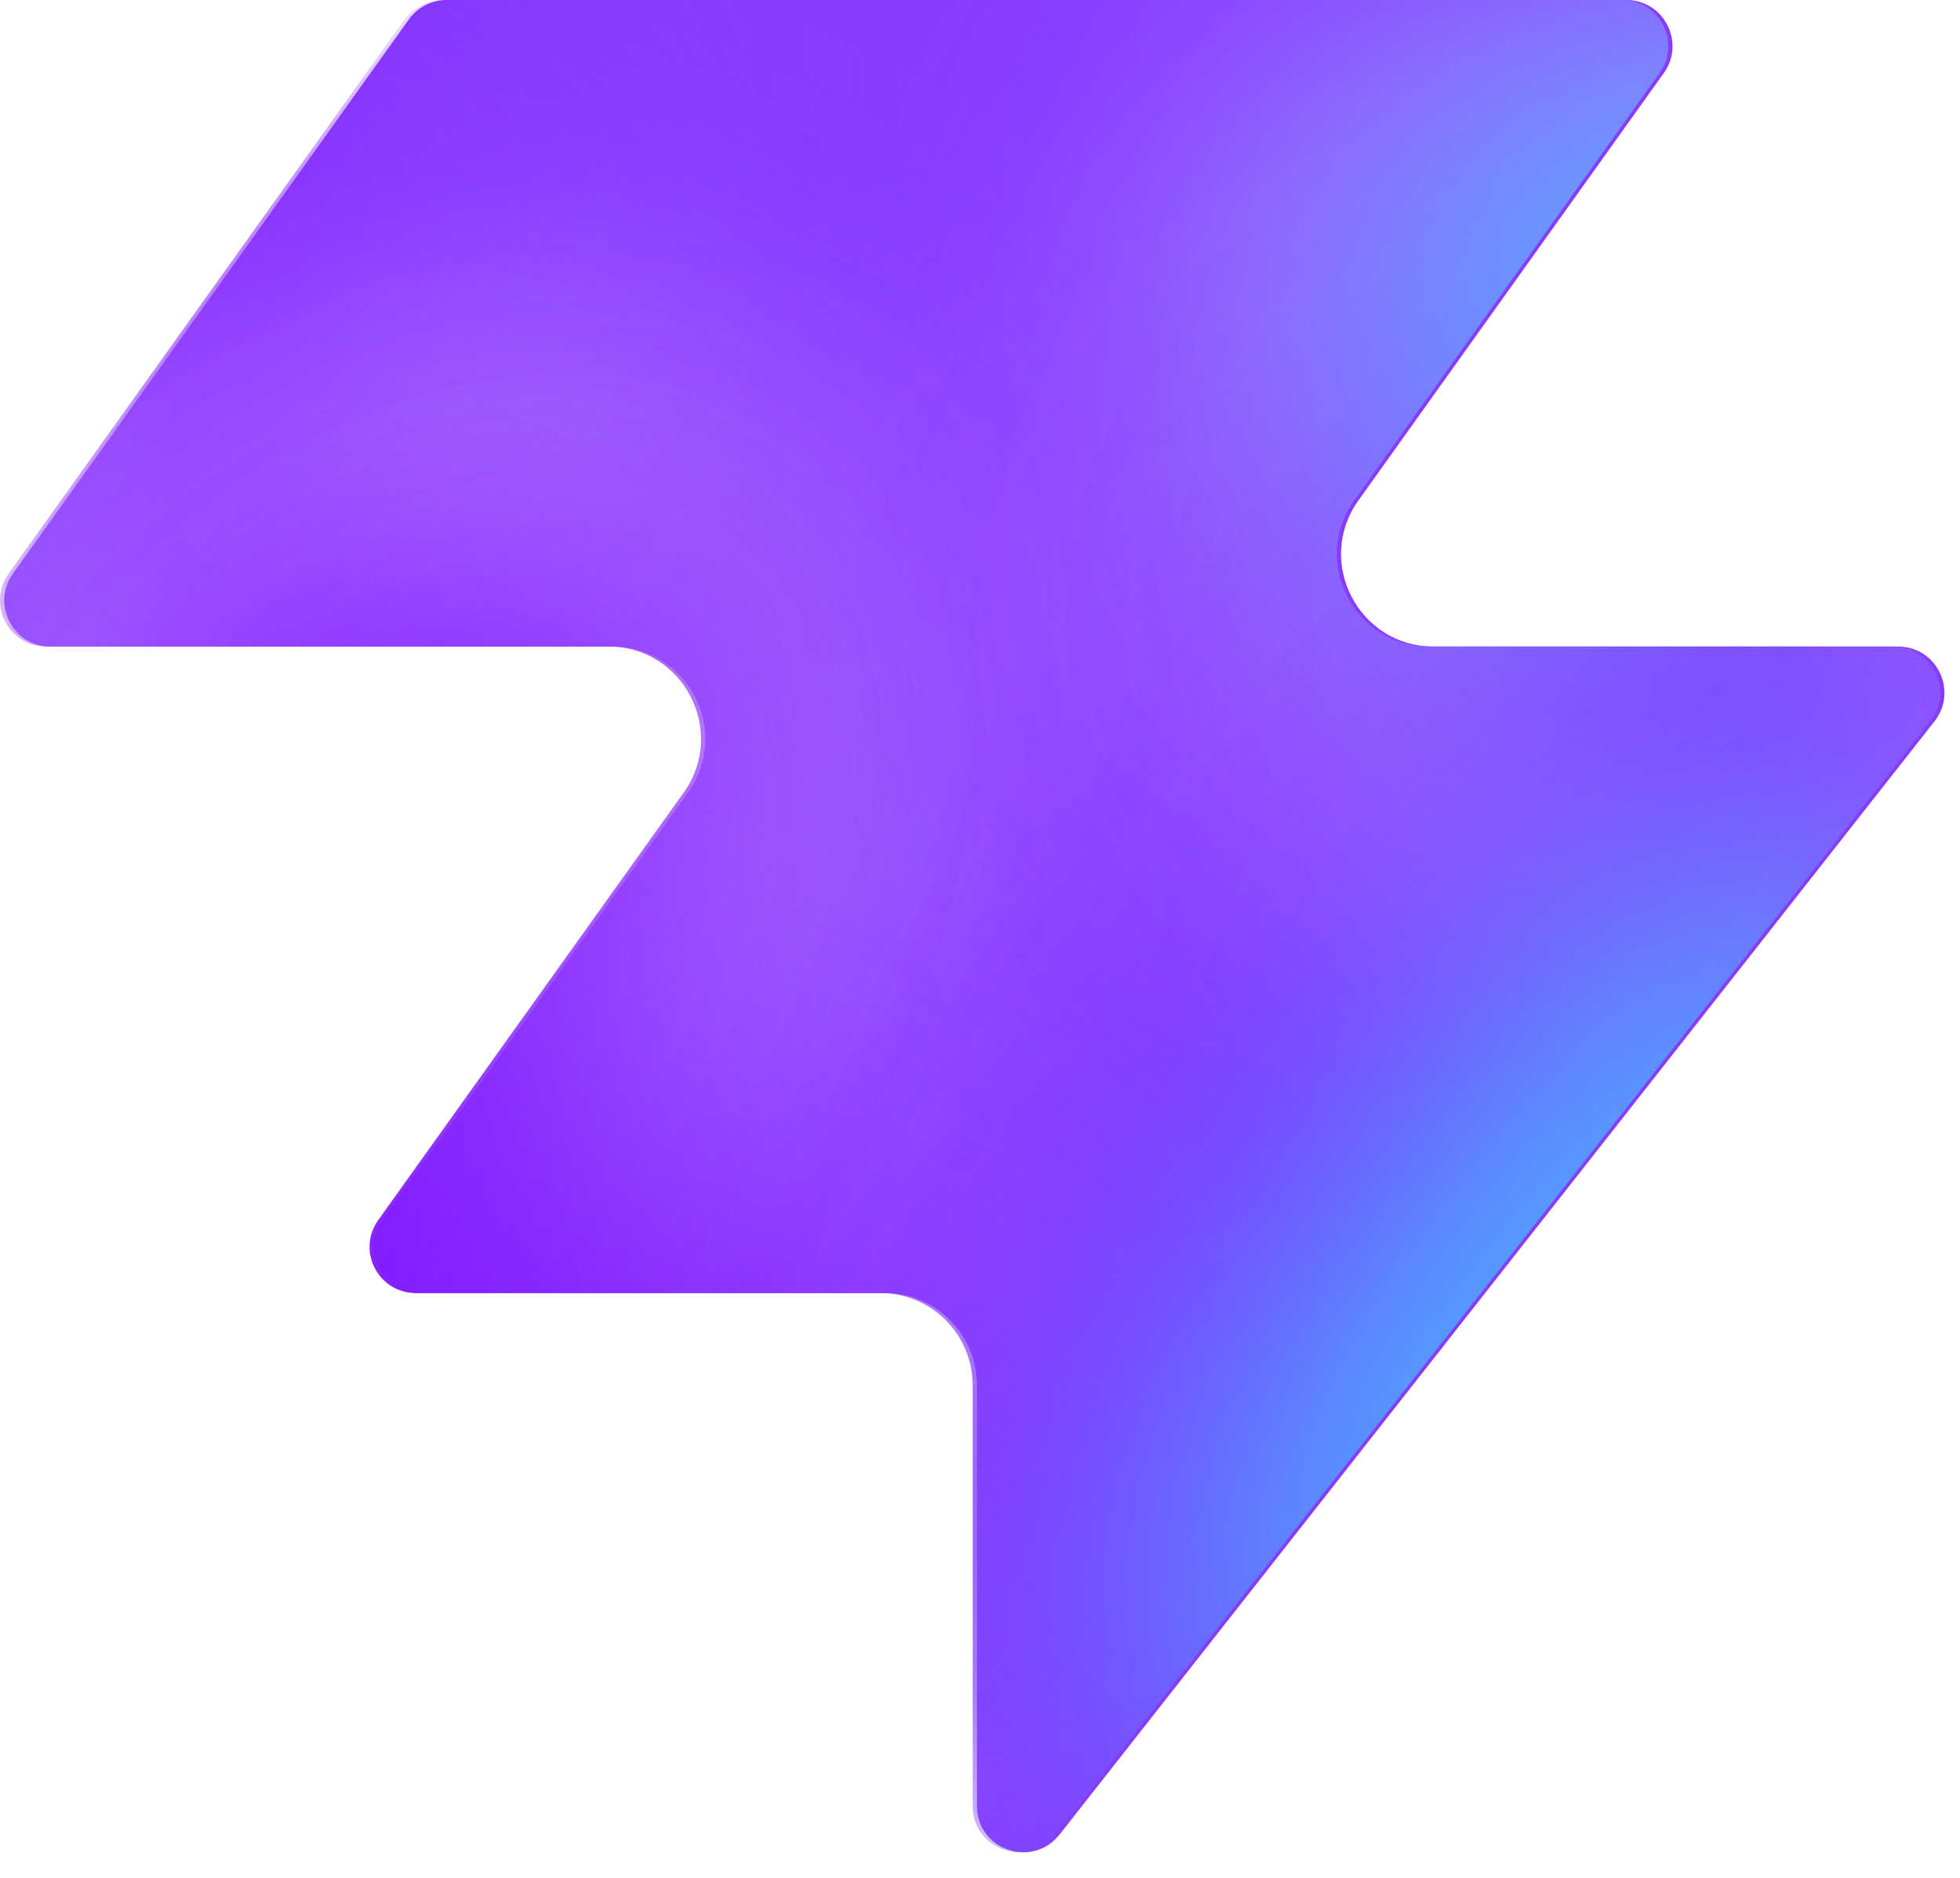
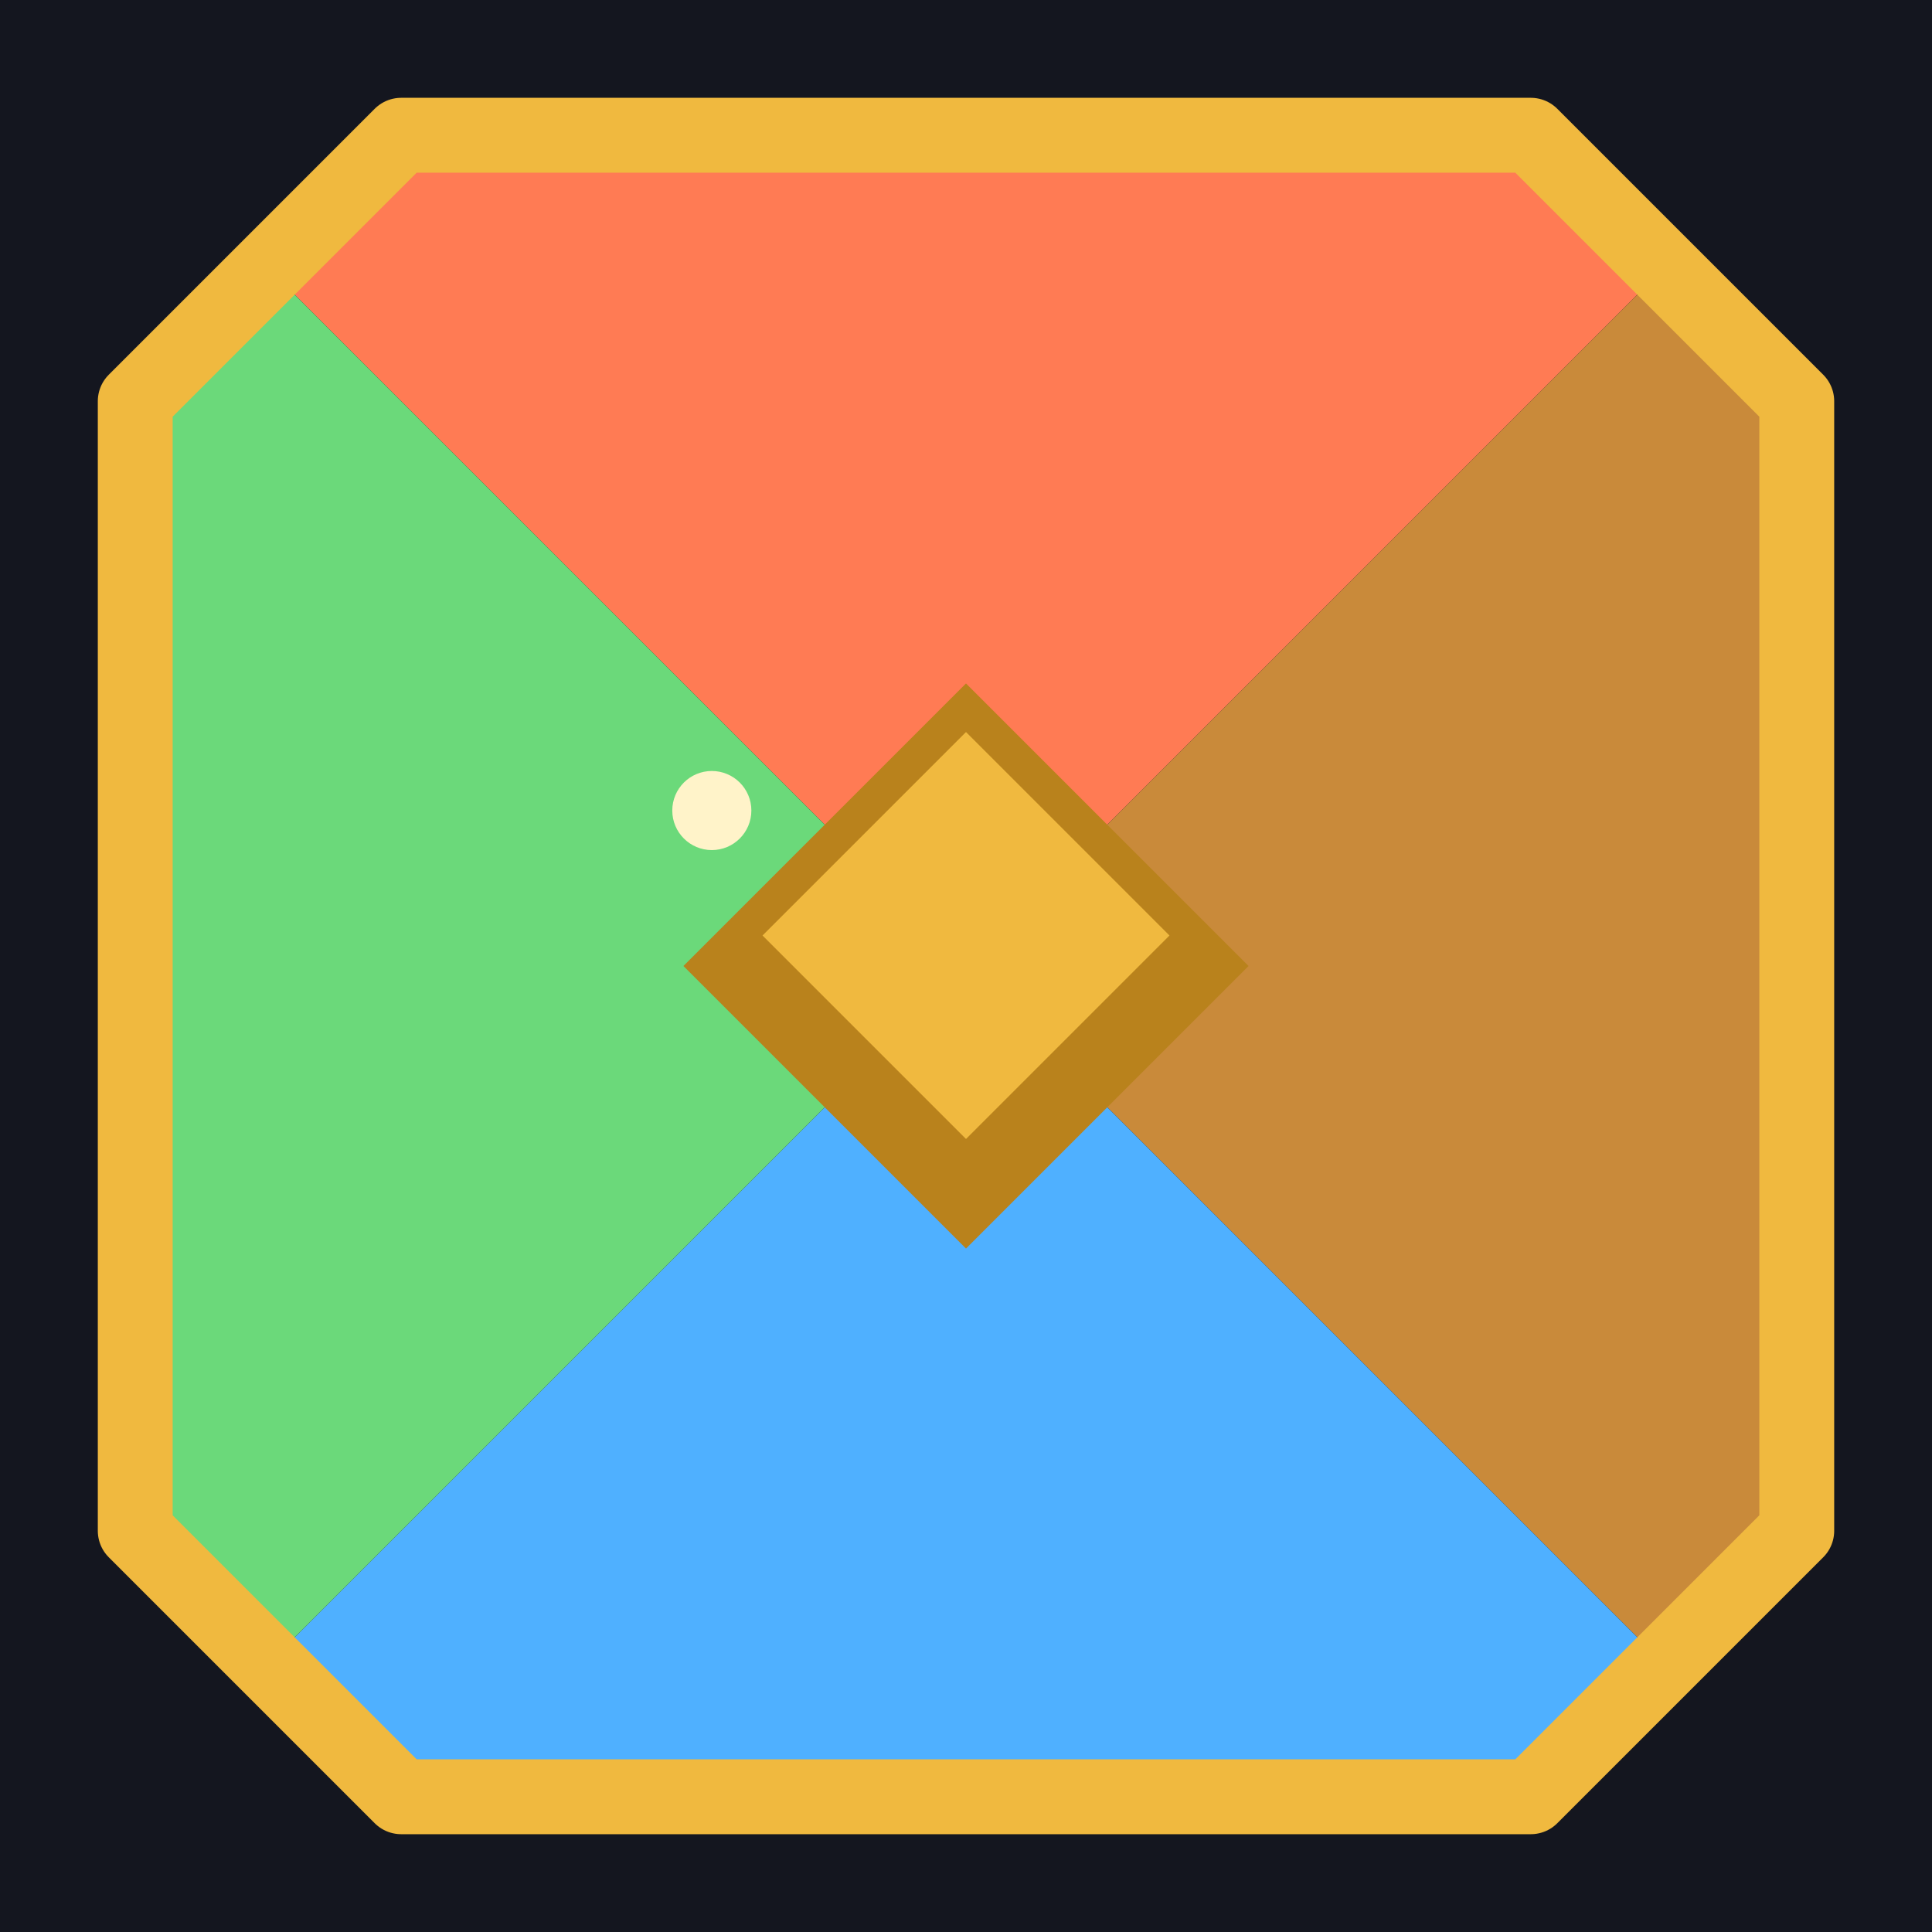
- <svg xmlns="http://www.w3.org/2000/svg" width="48" height="46" fill="none" viewBox="0 0 48 46">
-   <path fill="#863bff" d="M25.946 44.938c-.664.845-2.021.375-2.021-.698V33.937a2.26 2.26 0 0 0-2.262-2.262H10.287c-.92 0-1.456-1.04-.92-1.788l7.48-10.471c1.07-1.497 0-3.578-1.842-3.578H1.237c-.92 0-1.456-1.04-.92-1.788L10.013.474c.214-.297.556-.474.92-.474h28.894c.92 0 1.456 1.04.92 1.788l-7.48 10.471c-1.07 1.498 0 3.579 1.842 3.579h11.377c.943 0 1.473 1.088.89 1.83L25.947 44.94z" style="fill:#863bff;fill:color(display-p3 .525 .23 1);fill-opacity:1" />
-   <mask id="a" width="48" height="46" x="0" y="0" maskUnits="userSpaceOnUse" style="mask-type:alpha">
-     <path fill="#000" d="M25.842 44.938c-.664.844-2.021.375-2.021-.698V33.937a2.26 2.26 0 0 0-2.262-2.262H10.183c-.92 0-1.456-1.04-.92-1.788l7.48-10.471c1.07-1.498 0-3.579-1.842-3.579H1.133c-.92 0-1.456-1.04-.92-1.787L9.91.473c.214-.297.556-.474.92-.474h28.894c.92 0 1.456 1.04.92 1.788l-7.48 10.471c-1.07 1.498 0 3.578 1.842 3.578h11.377c.943 0 1.473 1.088.89 1.832L25.843 44.94z" style="fill:#000;fill-opacity:1" />
-   </mask>
-   <g mask="url(#a)">
-     <g filter="url(#b)">
-       <ellipse cx="5.508" cy="14.704" fill="#ede6ff" rx="5.508" ry="14.704" style="fill:#ede6ff;fill:color(display-p3 .927 .903 1);fill-opacity:1" transform="matrix(.00324 1 1 -.00324 -4.47 31.516)" />
-     </g>
-     <g filter="url(#c)">
-       <ellipse cx="10.399" cy="29.851" fill="#ede6ff" rx="10.399" ry="29.851" style="fill:#ede6ff;fill:color(display-p3 .927 .903 1);fill-opacity:1" transform="matrix(.00324 1 1 -.00324 -39.328 7.883)" />
-     </g>
-     <g filter="url(#d)">
-       <ellipse cx="5.508" cy="30.487" fill="#7e14ff" rx="5.508" ry="30.487" style="fill:#7e14ff;fill:color(display-p3 .492 .077 1);fill-opacity:1" transform="rotate(89.814 -25.913 -14.639)scale(1 -1)" />
-     </g>
-     <g filter="url(#e)">
-       <ellipse cx="5.508" cy="30.599" fill="#7e14ff" rx="5.508" ry="30.599" style="fill:#7e14ff;fill:color(display-p3 .492 .077 1);fill-opacity:1" transform="rotate(89.814 -32.644 -3.334)scale(1 -1)" />
-     </g>
-     <g filter="url(#f)">
-       <ellipse cx="5.508" cy="30.599" fill="#7e14ff" rx="5.508" ry="30.599" style="fill:#7e14ff;fill:color(display-p3 .492 .077 1);fill-opacity:1" transform="matrix(.00324 1 1 -.00324 -34.34 30.47)" />
-     </g>
-     <g filter="url(#g)">
-       <ellipse cx="14.072" cy="22.078" fill="#ede6ff" rx="14.072" ry="22.078" style="fill:#ede6ff;fill:color(display-p3 .927 .903 1);fill-opacity:1" transform="rotate(93.35 24.506 48.493)scale(-1 1)" />
-     </g>
-     <g filter="url(#h)">
-       <ellipse cx="3.47" cy="21.501" fill="#7e14ff" rx="3.47" ry="21.501" style="fill:#7e14ff;fill:color(display-p3 .492 .077 1);fill-opacity:1" transform="rotate(89.009 28.708 47.59)scale(-1 1)" />
-     </g>
-     <g filter="url(#i)">
-       <ellipse cx="3.47" cy="21.501" fill="#7e14ff" rx="3.47" ry="21.501" style="fill:#7e14ff;fill:color(display-p3 .492 .077 1);fill-opacity:1" transform="rotate(89.009 28.708 47.59)scale(-1 1)" />
-     </g>
-     <g filter="url(#j)">
-       <ellipse cx=".387" cy="8.972" fill="#7e14ff" rx="4.407" ry="29.108" style="fill:#7e14ff;fill:color(display-p3 .492 .077 1);fill-opacity:1" transform="rotate(39.51 .387 8.972)" />
-     </g>
-     <g filter="url(#k)">
-       <ellipse cx="47.523" cy="-6.092" fill="#7e14ff" rx="4.407" ry="29.108" style="fill:#7e14ff;fill:color(display-p3 .492 .077 1);fill-opacity:1" transform="rotate(37.892 47.523 -6.092)" />
-     </g>
-     <g filter="url(#l)">
-       <ellipse cx="41.412" cy="6.333" fill="#47bfff" rx="5.971" ry="9.665" style="fill:#47bfff;fill:color(display-p3 .28 .748 1);fill-opacity:1" transform="rotate(37.892 41.412 6.333)" />
-     </g>
-     <g filter="url(#m)">
-       <ellipse cx="-1.879" cy="38.332" fill="#7e14ff" rx="4.407" ry="29.108" style="fill:#7e14ff;fill:color(display-p3 .492 .077 1);fill-opacity:1" transform="rotate(37.892 -1.88 38.332)" />
-     </g>
-     <g filter="url(#n)">
-       <ellipse cx="-1.879" cy="38.332" fill="#7e14ff" rx="4.407" ry="29.108" style="fill:#7e14ff;fill:color(display-p3 .492 .077 1);fill-opacity:1" transform="rotate(37.892 -1.88 38.332)" />
-     </g>
-     <g filter="url(#o)">
-       <ellipse cx="35.651" cy="29.907" fill="#7e14ff" rx="4.407" ry="29.108" style="fill:#7e14ff;fill:color(display-p3 .492 .077 1);fill-opacity:1" transform="rotate(37.892 35.651 29.907)" />
-     </g>
-     <g filter="url(#p)">
-       <ellipse cx="38.418" cy="32.4" fill="#47bfff" rx="5.971" ry="15.297" style="fill:#47bfff;fill:color(display-p3 .28 .748 1);fill-opacity:1" transform="rotate(37.892 38.418 32.4)" />
-     </g>
+ <svg xmlns="http://www.w3.org/2000/svg" width="64" height="64" viewBox="0 0 64 64">
+   <rect width="64" height="64" fill="#14161f" />
+   <clipPath id="cardclip">
+     <polygon points="13.29,4.48 50.71,4.48 59.52,13.29 59.52,50.71 50.71,59.52 13.29,59.52 4.48,50.71 4.48,13.29" />
+   </clipPath>
+   <g clip-path="url(#cardclip)">
+     <polygon points="4.48,4.48 59.52,4.48 32.00,32.00" fill="#ff7b54" />
+     <polygon points="59.52,4.48 59.52,59.52 32.00,32.00" fill="#c98a3a" />
+     <polygon points="59.52,59.52 4.48,59.52 32.00,32.00" fill="#4fb0ff" />
+     <polygon points="4.48,59.52 4.48,4.48 32.00,32.00" fill="#6bd97a" />
  </g>
-   <defs>
-     <filter id="b" width="60.045" height="41.654" x="-19.77" y="16.149" color-interpolation-filters="sRGB" filterUnits="userSpaceOnUse">
-       <feFlood flood-opacity="0" result="BackgroundImageFix" />
-       <feBlend in="SourceGraphic" in2="BackgroundImageFix" result="shape" />
-       <feGaussianBlur result="effect1_foregroundBlur_2002_17158" stdDeviation="7.659" />
-     </filter>
-     <filter id="c" width="90.34" height="51.437" x="-54.613" y="-7.533" color-interpolation-filters="sRGB" filterUnits="userSpaceOnUse">
-       <feFlood flood-opacity="0" result="BackgroundImageFix" />
-       <feBlend in="SourceGraphic" in2="BackgroundImageFix" result="shape" />
-       <feGaussianBlur result="effect1_foregroundBlur_2002_17158" stdDeviation="7.659" />
-     </filter>
-     <filter id="d" width="79.355" height="29.4" x="-49.64" y="2.03" color-interpolation-filters="sRGB" filterUnits="userSpaceOnUse">
-       <feFlood flood-opacity="0" result="BackgroundImageFix" />
-       <feBlend in="SourceGraphic" in2="BackgroundImageFix" result="shape" />
-       <feGaussianBlur result="effect1_foregroundBlur_2002_17158" stdDeviation="4.596" />
-     </filter>
-     <filter id="e" width="79.579" height="29.4" x="-45.045" y="20.029" color-interpolation-filters="sRGB" filterUnits="userSpaceOnUse">
-       <feFlood flood-opacity="0" result="BackgroundImageFix" />
-       <feBlend in="SourceGraphic" in2="BackgroundImageFix" result="shape" />
-       <feGaussianBlur result="effect1_foregroundBlur_2002_17158" stdDeviation="4.596" />
-     </filter>
-     <filter id="f" width="79.579" height="29.4" x="-43.513" y="21.178" color-interpolation-filters="sRGB" filterUnits="userSpaceOnUse">
-       <feFlood flood-opacity="0" result="BackgroundImageFix" />
-       <feBlend in="SourceGraphic" in2="BackgroundImageFix" result="shape" />
-       <feGaussianBlur result="effect1_foregroundBlur_2002_17158" stdDeviation="4.596" />
-     </filter>
-     <filter id="g" width="74.749" height="58.852" x="15.756" y="-17.901" color-interpolation-filters="sRGB" filterUnits="userSpaceOnUse">
-       <feFlood flood-opacity="0" result="BackgroundImageFix" />
-       <feBlend in="SourceGraphic" in2="BackgroundImageFix" result="shape" />
-       <feGaussianBlur result="effect1_foregroundBlur_2002_17158" stdDeviation="7.659" />
-     </filter>
-     <filter id="h" width="61.377" height="25.362" x="23.548" y="2.284" color-interpolation-filters="sRGB" filterUnits="userSpaceOnUse">
-       <feFlood flood-opacity="0" result="BackgroundImageFix" />
-       <feBlend in="SourceGraphic" in2="BackgroundImageFix" result="shape" />
-       <feGaussianBlur result="effect1_foregroundBlur_2002_17158" stdDeviation="4.596" />
-     </filter>
-     <filter id="i" width="61.377" height="25.362" x="23.548" y="2.284" color-interpolation-filters="sRGB" filterUnits="userSpaceOnUse">
-       <feFlood flood-opacity="0" result="BackgroundImageFix" />
-       <feBlend in="SourceGraphic" in2="BackgroundImageFix" result="shape" />
-       <feGaussianBlur result="effect1_foregroundBlur_2002_17158" stdDeviation="4.596" />
-     </filter>
-     <filter id="j" width="56.045" height="63.649" x="-27.636" y="-22.853" color-interpolation-filters="sRGB" filterUnits="userSpaceOnUse">
-       <feFlood flood-opacity="0" result="BackgroundImageFix" />
-       <feBlend in="SourceGraphic" in2="BackgroundImageFix" result="shape" />
-       <feGaussianBlur result="effect1_foregroundBlur_2002_17158" stdDeviation="4.596" />
-     </filter>
-     <filter id="k" width="54.814" height="64.646" x="20.116" y="-38.415" color-interpolation-filters="sRGB" filterUnits="userSpaceOnUse">
-       <feFlood flood-opacity="0" result="BackgroundImageFix" />
-       <feBlend in="SourceGraphic" in2="BackgroundImageFix" result="shape" />
-       <feGaussianBlur result="effect1_foregroundBlur_2002_17158" stdDeviation="4.596" />
-     </filter>
-     <filter id="l" width="33.541" height="35.313" x="24.641" y="-11.323" color-interpolation-filters="sRGB" filterUnits="userSpaceOnUse">
-       <feFlood flood-opacity="0" result="BackgroundImageFix" />
-       <feBlend in="SourceGraphic" in2="BackgroundImageFix" result="shape" />
-       <feGaussianBlur result="effect1_foregroundBlur_2002_17158" stdDeviation="4.596" />
-     </filter>
-     <filter id="m" width="54.814" height="64.646" x="-29.286" y="6.009" color-interpolation-filters="sRGB" filterUnits="userSpaceOnUse">
-       <feFlood flood-opacity="0" result="BackgroundImageFix" />
-       <feBlend in="SourceGraphic" in2="BackgroundImageFix" result="shape" />
-       <feGaussianBlur result="effect1_foregroundBlur_2002_17158" stdDeviation="4.596" />
-     </filter>
-     <filter id="n" width="54.814" height="64.646" x="-29.286" y="6.009" color-interpolation-filters="sRGB" filterUnits="userSpaceOnUse">
-       <feFlood flood-opacity="0" result="BackgroundImageFix" />
-       <feBlend in="SourceGraphic" in2="BackgroundImageFix" result="shape" />
-       <feGaussianBlur result="effect1_foregroundBlur_2002_17158" stdDeviation="4.596" />
-     </filter>
-     <filter id="o" width="54.814" height="64.646" x="8.244" y="-2.416" color-interpolation-filters="sRGB" filterUnits="userSpaceOnUse">
-       <feFlood flood-opacity="0" result="BackgroundImageFix" />
-       <feBlend in="SourceGraphic" in2="BackgroundImageFix" result="shape" />
-       <feGaussianBlur result="effect1_foregroundBlur_2002_17158" stdDeviation="4.596" />
-     </filter>
-     <filter id="p" width="39.409" height="43.623" x="18.713" y="10.588" color-interpolation-filters="sRGB" filterUnits="userSpaceOnUse">
-       <feFlood flood-opacity="0" result="BackgroundImageFix" />
-       <feBlend in="SourceGraphic" in2="BackgroundImageFix" result="shape" />
-       <feGaussianBlur result="effect1_foregroundBlur_2002_17158" stdDeviation="4.596" />
-     </filter>
-   </defs>
+   <polygon points="13.29,4.48 50.71,4.48 59.52,13.29 59.52,50.71 50.71,59.52 13.29,59.52 4.48,50.71 4.48,13.29" fill="none" stroke="#f0b93f" stroke-width="2.48" stroke-linejoin="round" />
+   <polygon points="32.00,22.64 41.36,32.00 32.00,41.36 22.64,32.00" fill="#b9821c" />
+   <polygon points="32.00,24.25 38.74,30.99 32.00,37.73 25.26,30.99" fill="#f0b93f" />
+   <circle cx="23.58" cy="26.85" r="1.31" fill="#fff3c9" />
</svg>
